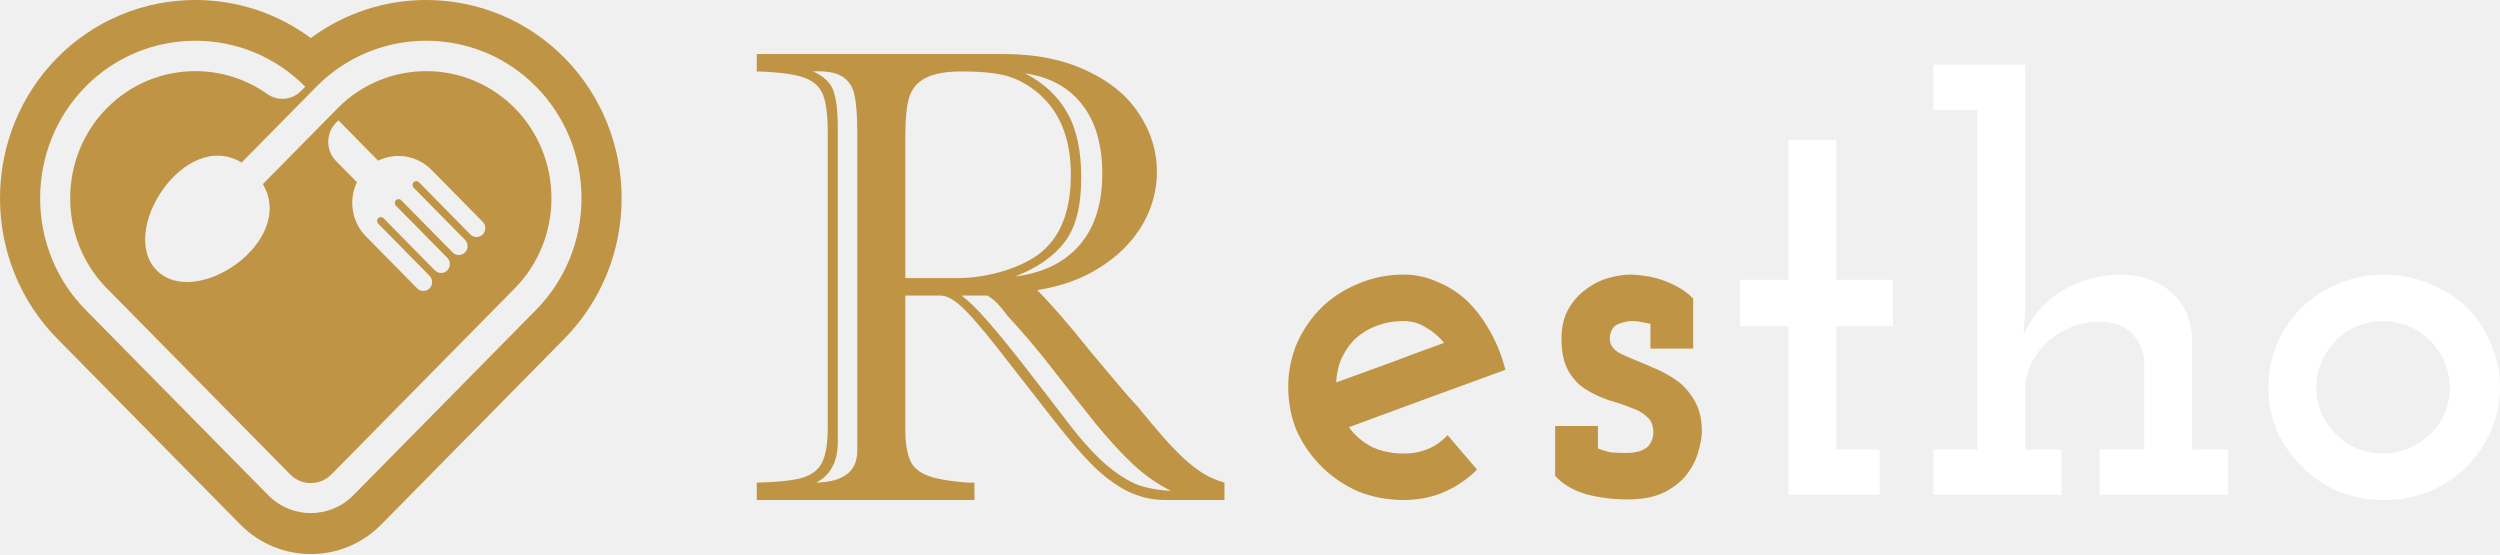
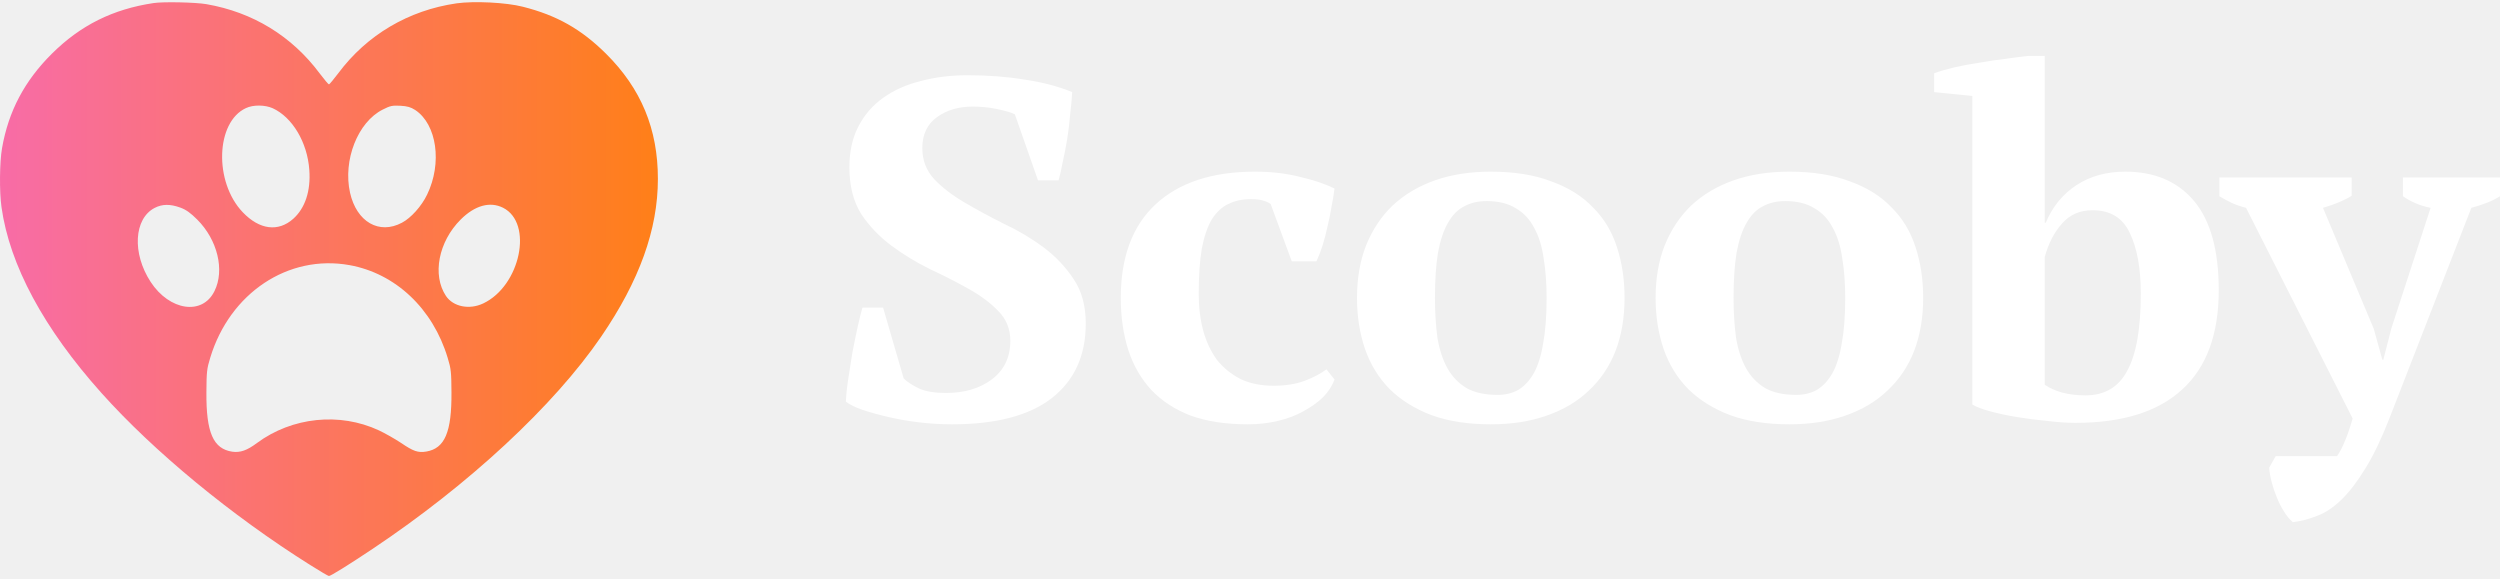
- <svg xmlns="http://www.w3.org/2000/svg" width="185" height="41" viewBox="0 0 185 41" fill="none">
-   <path fill-rule="evenodd" clip-rule="evenodd" d="M19.452 13.625C21.954 17.856 14.476 22.929 11.594 20.004C8.711 17.079 13.71 9.49 17.879 12.03L23.411 6.416C25.574 4.222 28.488 3.014 31.543 3.014C34.597 3.014 37.513 4.222 39.675 6.416C41.837 8.61 43.03 11.568 43.03 14.669C43.03 17.77 41.837 20.727 39.675 22.922L26.15 36.648C24.415 38.409 21.585 38.409 19.85 36.648L6.325 22.921C4.163 20.727 2.97 17.77 2.97 14.668C2.97 11.568 4.163 8.611 6.325 6.416C8.487 4.222 11.403 3.014 14.457 3.014C17.512 3.014 20.426 4.222 22.589 6.416L22.288 6.721C21.606 7.413 20.555 7.508 19.764 6.948C18.218 5.855 16.371 5.264 14.457 5.264C11.992 5.264 9.642 6.242 7.897 8.013C6.154 9.783 5.193 12.169 5.193 14.669C5.193 17.171 6.153 19.556 7.897 21.326L21.478 35.109C22.316 35.959 23.682 35.959 24.52 35.109L38.102 21.327C39.845 19.556 40.806 17.171 40.806 14.67C40.806 12.17 39.846 9.783 38.102 8.014C36.357 6.243 34.007 5.265 31.542 5.265C29.078 5.265 26.726 6.243 24.983 8.014L19.452 13.625ZM27.984 11.891C29.287 11.247 30.867 11.505 31.908 12.546L35.722 16.416C35.974 16.673 35.974 17.091 35.722 17.348C35.469 17.605 35.057 17.604 34.805 17.348L31.001 13.487C30.892 13.377 30.715 13.377 30.607 13.487C30.499 13.597 30.499 13.777 30.607 13.886L34.412 17.747C34.664 18.003 34.665 18.422 34.412 18.678C34.159 18.934 33.747 18.934 33.494 18.678L29.689 14.817C29.582 14.708 29.404 14.707 29.296 14.817C29.187 14.926 29.187 15.107 29.296 15.216L33.1 19.077C33.353 19.333 33.353 19.752 33.1 20.009C32.849 20.264 32.436 20.264 32.183 20.009L28.378 16.148C28.271 16.039 28.092 16.039 27.984 16.148C27.876 16.257 27.876 16.438 27.984 16.548L31.789 20.408C32.042 20.664 32.042 21.083 31.789 21.34C31.536 21.595 31.124 21.595 30.871 21.34L27.058 17.468C26.028 16.414 25.777 14.808 26.412 13.486L24.865 11.915C24.097 11.135 24.097 9.863 24.865 9.083L25.042 8.903L27.984 11.891ZM23 2.817C25.465 0.99 28.448 0 31.543 0C35.384 0.001 39.055 1.525 41.775 4.285C44.493 7.044 46 10.769 46 14.668C46 18.568 44.493 22.292 41.775 25.051L28.212 38.816C25.341 41.728 20.658 41.728 17.788 38.816L4.225 25.052C1.507 22.292 0 18.568 0 14.668C0 10.769 1.507 7.044 4.225 4.285C6.944 1.525 10.616 0.001 14.457 0C17.552 0 20.535 0.99 23 2.817Z" fill="#BF9444" />
-   <path d="M72.108 37H56V35.714C57.503 35.682 58.619 35.566 59.347 35.363C60.075 35.145 60.571 34.763 60.835 34.217C61.114 33.671 61.253 32.814 61.253 31.644V9.8C61.253 8.553 61.137 7.625 60.904 7.017C60.672 6.409 60.192 5.98 59.463 5.731C58.751 5.481 57.596 5.333 56 5.286V4H74.339C76.648 4 78.662 4.405 80.383 5.216C82.118 6.011 83.42 7.079 84.287 8.42C85.171 9.746 85.612 11.18 85.612 12.724C85.612 13.737 85.411 14.727 85.008 15.694C84.605 16.645 84.024 17.51 83.265 18.29C82.505 19.07 81.584 19.74 80.499 20.301C79.43 20.847 78.182 21.237 76.757 21.471C77.826 22.546 79.143 24.067 80.708 26.031L83.009 28.767C83.133 28.908 83.288 29.087 83.474 29.305C83.66 29.508 83.9 29.773 84.195 30.101C84.938 31.005 85.566 31.753 86.077 32.346C86.589 32.923 87.092 33.445 87.588 33.913C88.099 34.381 88.595 34.763 89.076 35.059C89.556 35.34 90.067 35.558 90.61 35.714V37H86.24C85.248 37 84.311 36.782 83.427 36.345C82.544 35.893 81.692 35.261 80.871 34.451C80.065 33.64 79.143 32.572 78.105 31.247L74.851 27.084C73.347 25.119 72.224 23.763 71.48 23.014C70.752 22.25 70.117 21.868 69.574 21.868H66.994V31.785C66.994 32.767 67.118 33.539 67.366 34.1C67.614 34.661 68.156 35.067 68.993 35.316C69.443 35.441 69.993 35.542 70.644 35.62C71.294 35.698 71.782 35.729 72.108 35.714V37ZM61.997 9.613V32.697C61.997 34.162 61.462 35.168 60.393 35.714C62.423 35.667 63.438 34.88 63.438 33.352V9.753C63.438 8.553 63.368 7.648 63.229 7.04C63.105 6.417 62.803 5.957 62.322 5.661C61.857 5.364 61.137 5.24 60.161 5.286C60.966 5.645 61.47 6.12 61.671 6.713C61.888 7.29 61.997 8.257 61.997 9.613ZM66.994 10.034V20.582H70.76C72.03 20.582 73.285 20.379 74.525 19.974C75.765 19.553 76.702 19.03 77.338 18.407C78.608 17.206 79.244 15.374 79.244 12.911C79.244 9.995 78.26 7.851 76.292 6.479C75.594 5.996 74.866 5.676 74.107 5.52C73.347 5.364 72.379 5.286 71.201 5.286C70.008 5.286 69.102 5.45 68.482 5.777C67.877 6.089 67.475 6.573 67.273 7.228C67.087 7.867 66.994 8.802 66.994 10.034ZM73.061 21.868H71.155C71.713 22.289 72.356 22.921 73.084 23.763C73.828 24.605 74.758 25.743 75.873 27.177C76.989 28.612 78.112 30.07 79.244 31.551C80.282 32.876 81.243 33.897 82.126 34.614C83.009 35.316 83.792 35.768 84.473 35.971C85.155 36.174 85.883 36.291 86.658 36.322C85.698 35.854 84.776 35.215 83.892 34.404C83.009 33.578 82.056 32.541 81.033 31.293C80.026 30.03 78.98 28.705 77.895 27.317C76.826 25.93 75.718 24.62 74.572 23.388C74.417 23.17 74.223 22.928 73.991 22.663C73.774 22.383 73.464 22.118 73.061 21.868ZM75.106 20.465C77.183 20.2 78.779 19.42 79.894 18.126C81.01 16.832 81.568 15.078 81.568 12.864C81.568 10.712 81.072 9.005 80.08 7.742C79.089 6.463 77.678 5.692 75.85 5.427C77.245 6.144 78.283 7.111 78.965 8.327C79.662 9.527 80.011 11.133 80.011 13.145C80.011 15.265 79.6 16.855 78.779 17.916C77.973 18.976 76.749 19.826 75.106 20.465Z" fill="#BF9444" />
-   <path d="M103.876 23.758C104.475 23.758 105.016 23.913 105.5 24.225C106.013 24.508 106.469 24.89 106.868 25.371C105.529 25.852 104.19 26.347 102.851 26.856C101.54 27.337 100.215 27.818 98.876 28.299C98.905 27.705 99.019 27.153 99.218 26.644C99.446 26.135 99.731 25.682 100.073 25.286C100.529 24.805 101.07 24.437 101.697 24.182C102.352 23.899 103.079 23.758 103.876 23.758ZM109.304 34.751L107.124 32.204C106.697 32.657 106.213 32.996 105.671 33.223C105.13 33.449 104.532 33.562 103.876 33.562C102.993 33.562 102.195 33.392 101.483 33.053C100.799 32.685 100.244 32.204 99.817 31.61C101.754 30.902 103.677 30.195 105.586 29.488C107.523 28.78 109.46 28.073 111.398 27.365C111.141 26.347 110.771 25.413 110.287 24.564C109.802 23.687 109.247 22.937 108.62 22.315C107.965 21.692 107.224 21.211 106.398 20.872C105.6 20.504 104.76 20.32 103.876 20.32C102.68 20.32 101.554 20.546 100.5 20.999C99.475 21.423 98.577 22.003 97.808 22.739C97.039 23.503 96.426 24.394 95.97 25.413C95.543 26.432 95.329 27.507 95.329 28.639C95.329 29.799 95.543 30.888 95.97 31.907C96.426 32.897 97.039 33.774 97.808 34.538C98.577 35.302 99.475 35.911 100.5 36.363C101.554 36.788 102.68 37 103.876 37C104.959 37 105.956 36.802 106.868 36.406C107.78 36.01 108.592 35.458 109.304 34.751Z" fill="#BF9444" />
-   <path d="M124.868 35.048C125.267 34.51 125.537 33.958 125.68 33.392C125.851 32.826 125.936 32.345 125.936 31.949C125.936 31.072 125.78 30.351 125.466 29.785C125.153 29.191 124.754 28.695 124.27 28.299C123.785 27.931 123.258 27.62 122.688 27.365C122.119 27.111 121.592 26.884 121.107 26.686C120.594 26.488 120.153 26.29 119.782 26.092C119.412 25.866 119.198 25.583 119.141 25.243C119.113 25.017 119.127 24.819 119.184 24.649C119.241 24.451 119.341 24.281 119.483 24.14C119.626 24.027 119.811 23.942 120.039 23.885C120.267 23.8 120.537 23.758 120.851 23.758C121.079 23.758 121.292 23.786 121.492 23.843C121.691 23.871 121.905 23.913 122.133 23.97V25.795H125.295V22.102C124.982 21.763 124.611 21.48 124.184 21.254C123.785 21.027 123.372 20.843 122.945 20.702C122.517 20.56 122.09 20.461 121.663 20.405C121.264 20.348 120.922 20.32 120.637 20.32C120.153 20.32 119.611 20.405 119.013 20.575C118.415 20.744 117.859 21.027 117.346 21.423C116.834 21.791 116.406 22.272 116.064 22.866C115.722 23.461 115.552 24.196 115.552 25.073C115.552 26.064 115.722 26.856 116.064 27.45C116.406 28.044 116.834 28.497 117.346 28.808C117.888 29.148 118.458 29.417 119.056 29.615C119.654 29.785 120.195 29.969 120.68 30.167C121.193 30.336 121.592 30.563 121.876 30.846C122.19 31.1 122.346 31.482 122.346 31.992C122.346 32.275 122.29 32.515 122.176 32.713C122.09 32.883 121.976 33.025 121.834 33.138C121.634 33.279 121.406 33.378 121.15 33.435C120.922 33.491 120.694 33.52 120.466 33.52C119.982 33.52 119.569 33.505 119.227 33.477C118.913 33.421 118.586 33.322 118.244 33.18V31.525H115.081V35.217C115.651 35.84 116.42 36.293 117.389 36.576C118.358 36.83 119.369 36.958 120.423 36.958C121.563 36.958 122.489 36.774 123.201 36.406C123.913 36.038 124.469 35.585 124.868 35.048Z" fill="#BF9444" />
-   <path d="M139.1 36.618V33.265H135.895V24.14H140.083V20.702H135.895V10.346H132.348V20.702H128.758V24.14H132.348V36.618H139.1Z" fill="white" />
-   <path d="M152.56 36.618V33.265H149.868V28.893C149.868 28.158 150.025 27.479 150.338 26.856C150.651 26.234 151.065 25.696 151.577 25.243C152.09 24.791 152.674 24.437 153.33 24.182C154.013 23.927 154.726 23.8 155.466 23.8C156.549 23.857 157.332 24.168 157.817 24.734C158.33 25.272 158.614 25.922 158.671 26.686V33.265H155.381V36.618H164.868V33.265H162.219V25.073C162.162 23.659 161.649 22.513 160.68 21.636C159.711 20.758 158.387 20.32 156.706 20.32C155.082 20.405 153.671 20.829 152.475 21.593C151.278 22.329 150.367 23.39 149.74 24.776L149.868 22.866V4.786H143.073V8.139H146.321V33.265H143.073V36.618H152.56Z" fill="white" />
-   <path d="M182.521 34.538C183.291 33.774 183.889 32.897 184.316 31.907C184.772 30.888 185 29.799 185 28.639C185 27.507 184.772 26.432 184.316 25.413C183.889 24.394 183.291 23.503 182.521 22.739C181.752 22.003 180.84 21.423 179.786 20.999C178.732 20.546 177.607 20.32 176.41 20.32C175.213 20.32 174.088 20.546 173.034 20.999C172.008 21.423 171.111 22.003 170.342 22.739C169.572 23.503 168.96 24.394 168.504 25.413C168.077 26.432 167.863 27.507 167.863 28.639C167.863 29.827 168.077 30.916 168.504 31.907C168.96 32.897 169.572 33.774 170.342 34.538C171.111 35.302 172.008 35.911 173.034 36.363C174.088 36.788 175.213 37 176.41 37C177.607 37 178.732 36.788 179.786 36.363C180.84 35.911 181.752 35.302 182.521 34.538ZM172.863 32.119C172.407 31.695 172.051 31.185 171.795 30.591C171.538 29.997 171.41 29.36 171.41 28.681C171.41 28.002 171.538 27.365 171.795 26.771C172.051 26.177 172.407 25.654 172.863 25.201C173.29 24.748 173.803 24.394 174.402 24.14C175 23.885 175.641 23.758 176.325 23.758C177.008 23.758 177.649 23.885 178.248 24.14C178.846 24.394 179.373 24.748 179.829 25.201C180.285 25.654 180.641 26.177 180.897 26.771C181.154 27.365 181.282 28.002 181.282 28.681C181.282 29.36 181.154 29.997 180.897 30.591C180.641 31.185 180.285 31.695 179.829 32.119C179.373 32.572 178.846 32.925 178.248 33.18C177.649 33.435 177.008 33.562 176.325 33.562C175.641 33.562 175 33.435 174.402 33.18C173.803 32.925 173.29 32.572 172.863 32.119Z" fill="white" />
+ <svg xmlns="http://www.w3.org/2000/svg" width="160" height="37" viewBox="0 0 160 37" fill="none">
+   <g clip-path="url(#clip0_2280_4)">
+     <path d="M9.824 0.197C7.218 0.588 5.157 1.615 3.323 3.434C1.569 5.175 0.543 7.116 0.13 9.483C-0.028 10.38 -0.045 12.268 0.095 13.252C0.613 16.959 2.797 21.024 6.499 25.158C9.841 28.891 14.797 32.982 19.85 36.159C20.464 36.55 21.008 36.864 21.052 36.864C21.166 36.864 22.289 36.167 23.868 35.114C30.026 30.997 35.447 25.967 38.474 21.546C40.921 17.969 42.105 14.688 42.105 11.45C42.105 8.256 41.035 5.671 38.781 3.434C37.193 1.859 35.631 0.98 33.465 0.432C32.386 0.153 30.333 0.058 29.219 0.214C26.149 0.658 23.482 2.233 21.657 4.679C21.359 5.071 21.087 5.401 21.052 5.401C21.017 5.401 20.754 5.088 20.464 4.705C18.675 2.303 16.175 0.78 13.21 0.266C12.499 0.145 10.429 0.101 9.824 0.197ZM17.447 6.924C18.71 7.499 19.675 9.109 19.797 10.884C19.894 12.225 19.526 13.321 18.771 14C17.806 14.862 16.605 14.705 15.534 13.582C13.683 11.642 13.806 7.803 15.745 6.916C16.21 6.698 16.955 6.707 17.447 6.924ZM26.57 7.038C27.956 7.951 28.315 10.441 27.333 12.46C26.982 13.191 26.306 13.948 25.728 14.252C24.263 15.036 22.824 14.2 22.403 12.338C21.938 10.258 22.894 7.812 24.499 7.011C24.973 6.768 25.113 6.742 25.622 6.768C26.078 6.794 26.28 6.855 26.57 7.038ZM11.543 13.287C11.92 13.426 12.192 13.626 12.622 14.052C13.92 15.349 14.394 17.29 13.727 18.63C12.955 20.206 10.85 19.892 9.639 18.038C8.446 16.211 8.569 13.991 9.902 13.304C10.394 13.052 10.894 13.052 11.543 13.287ZM32.193 13.295C34.149 14.279 33.307 18.299 30.921 19.422C30.035 19.84 29.008 19.631 28.543 18.944C27.649 17.603 28.061 15.471 29.482 14.052C30.386 13.147 31.359 12.877 32.193 13.295ZM22.368 16.968C25.315 17.499 27.701 19.753 28.649 22.895C28.868 23.6 28.886 23.817 28.894 25.114C28.912 27.664 28.465 28.7 27.28 28.9C26.754 28.987 26.456 28.883 25.675 28.352C25.28 28.091 24.64 27.725 24.245 27.542C21.745 26.376 18.692 26.689 16.447 28.352C15.806 28.83 15.376 28.978 14.868 28.909C13.648 28.726 13.192 27.69 13.21 25.114C13.218 23.817 13.236 23.6 13.455 22.895C14.71 18.752 18.447 16.263 22.368 16.968Z" fill="url(#paint0_linear_2280_4)" />
+   </g>
+   <path d="M57.837 24.224C58.073 24.45 58.406 24.666 58.835 24.872C59.264 25.057 59.833 25.15 60.541 25.15C61.721 25.15 62.697 24.862 63.47 24.286C64.264 23.689 64.661 22.866 64.661 21.817C64.661 21.056 64.403 20.418 63.888 19.904C63.395 19.39 62.762 18.917 61.989 18.485C61.217 18.053 60.391 17.631 59.511 17.22C58.631 16.788 57.805 16.284 57.032 15.708C56.26 15.132 55.616 14.453 55.101 13.671C54.608 12.869 54.361 11.881 54.361 10.709C54.361 9.701 54.554 8.826 54.94 8.086C55.327 7.345 55.852 6.739 56.518 6.265C57.204 5.772 58.009 5.412 58.932 5.185C59.854 4.939 60.852 4.815 61.925 4.815C63.234 4.815 64.446 4.908 65.562 5.093C66.699 5.257 67.719 5.525 68.62 5.895C68.598 6.307 68.555 6.78 68.491 7.315C68.448 7.849 68.384 8.384 68.298 8.919C68.212 9.433 68.115 9.927 68.008 10.4C67.922 10.853 67.837 11.233 67.751 11.542H66.431L64.951 7.315C64.693 7.191 64.307 7.078 63.792 6.975C63.298 6.872 62.783 6.821 62.247 6.821C61.346 6.821 60.584 7.047 59.962 7.5C59.339 7.952 59.028 8.611 59.028 9.475C59.028 10.256 59.286 10.925 59.801 11.48C60.316 12.015 60.959 12.509 61.732 12.961C62.504 13.414 63.341 13.867 64.242 14.319C65.165 14.751 66.013 15.255 66.785 15.831C67.558 16.407 68.201 17.086 68.716 17.868C69.231 18.629 69.489 19.575 69.489 20.706C69.489 22.764 68.759 24.358 67.3 25.489C65.862 26.6 63.738 27.156 60.927 27.156C60.24 27.156 59.543 27.114 58.835 27.032C58.148 26.95 57.494 26.837 56.872 26.693C56.249 26.549 55.691 26.394 55.198 26.23C54.726 26.065 54.372 25.89 54.136 25.705C54.157 25.232 54.211 24.728 54.297 24.193C54.383 23.638 54.468 23.093 54.554 22.558C54.661 22.002 54.769 21.478 54.876 20.984C54.983 20.49 55.091 20.058 55.198 19.688H56.518L57.837 24.224Z" fill="white" />
+   <path d="M85.409 24.286C85.259 24.697 85.012 25.078 84.669 25.428C84.325 25.757 83.907 26.055 83.413 26.322C82.941 26.59 82.394 26.796 81.772 26.94C81.171 27.084 80.538 27.156 79.873 27.156C78.457 27.156 77.233 26.97 76.204 26.6C75.195 26.209 74.358 25.664 73.693 24.965C73.028 24.245 72.534 23.391 72.212 22.404C71.891 21.396 71.73 20.285 71.73 19.071C71.73 16.459 72.47 14.463 73.95 13.085C75.452 11.686 77.577 10.986 80.323 10.986C81.375 10.986 82.34 11.1 83.22 11.326C84.1 11.532 84.829 11.778 85.409 12.066C85.366 12.416 85.302 12.807 85.216 13.239C85.151 13.65 85.066 14.072 84.958 14.504C84.872 14.916 84.765 15.327 84.636 15.739C84.508 16.129 84.379 16.459 84.25 16.726H82.673L81.321 13.054C81.171 12.951 81.01 12.879 80.838 12.838C80.667 12.776 80.409 12.745 80.066 12.745C79.508 12.745 79.025 12.848 78.618 13.054C78.21 13.239 77.856 13.568 77.555 14.041C77.276 14.514 77.062 15.142 76.912 15.924C76.783 16.705 76.718 17.672 76.718 18.824C76.718 19.668 76.815 20.449 77.008 21.169C77.201 21.869 77.491 22.486 77.877 23.021C78.285 23.535 78.789 23.946 79.39 24.255C79.991 24.543 80.699 24.687 81.514 24.687C82.265 24.687 82.92 24.584 83.478 24.378C84.035 24.173 84.508 23.926 84.894 23.638L85.409 24.286Z" fill="white" />
+   <path d="M86.848 19.071C86.848 17.816 87.042 16.695 87.428 15.708C87.835 14.7 88.404 13.846 89.134 13.146C89.885 12.447 90.786 11.912 91.837 11.542C92.889 11.172 94.08 10.986 95.41 10.986C96.912 10.986 98.2 11.192 99.272 11.604C100.367 11.995 101.257 12.55 101.944 13.27C102.652 13.969 103.167 14.823 103.489 15.831C103.811 16.819 103.972 17.898 103.972 19.071C103.972 20.326 103.779 21.457 103.392 22.465C103.006 23.453 102.438 24.296 101.686 24.996C100.957 25.695 100.056 26.23 98.983 26.6C97.931 26.97 96.74 27.156 95.41 27.156C93.951 27.156 92.685 26.96 91.612 26.569C90.539 26.158 89.649 25.602 88.941 24.903C88.233 24.183 87.707 23.329 87.363 22.342C87.02 21.334 86.848 20.244 86.848 19.071ZM91.837 19.071C91.837 19.997 91.891 20.85 91.998 21.632C92.127 22.393 92.342 23.041 92.642 23.576C92.942 24.111 93.35 24.533 93.865 24.841C94.38 25.129 95.045 25.273 95.861 25.273C96.333 25.273 96.762 25.17 97.148 24.965C97.534 24.738 97.867 24.389 98.146 23.916C98.425 23.422 98.629 22.784 98.757 22.002C98.908 21.2 98.983 20.223 98.983 19.071C98.983 18.125 98.918 17.271 98.79 16.51C98.682 15.749 98.479 15.101 98.178 14.566C97.899 14.031 97.513 13.62 97.019 13.332C96.526 13.023 95.904 12.869 95.153 12.869C94.595 12.869 94.112 12.982 93.704 13.208C93.296 13.414 92.953 13.764 92.674 14.257C92.395 14.73 92.181 15.368 92.031 16.171C91.902 16.952 91.837 17.919 91.837 19.071Z" fill="white" />
+   <path d="M105.959 19.071C105.959 17.816 106.152 16.695 106.539 15.708C106.946 14.7 107.515 13.846 108.245 13.146C108.996 12.447 109.897 11.912 110.948 11.542C112 11.172 113.191 10.986 114.521 10.986C116.023 10.986 117.31 11.192 118.383 11.604C119.478 11.995 120.368 12.55 121.055 13.27C121.763 13.969 122.278 14.823 122.6 15.831C122.922 16.819 123.083 17.898 123.083 19.071C123.083 20.326 122.889 21.457 122.503 22.465C122.117 23.453 121.548 24.296 120.797 24.996C120.068 25.695 119.167 26.23 118.094 26.6C117.042 26.97 115.851 27.156 114.521 27.156C113.062 27.156 111.796 26.96 110.723 26.569C109.65 26.158 108.76 25.602 108.051 24.903C107.343 24.183 106.818 23.329 106.474 22.342C106.131 21.334 105.959 20.244 105.959 19.071ZM110.948 19.071C110.948 19.997 111.002 20.85 111.109 21.632C111.238 22.393 111.452 23.041 111.753 23.576C112.053 24.111 112.461 24.533 112.976 24.841C113.491 25.129 114.156 25.273 114.972 25.273C115.444 25.273 115.873 25.17 116.259 24.965C116.645 24.738 116.978 24.389 117.257 23.916C117.536 23.422 117.74 22.784 117.868 22.002C118.019 21.2 118.094 20.223 118.094 19.071C118.094 18.125 118.029 17.271 117.901 16.51C117.793 15.749 117.589 15.101 117.289 14.566C117.01 14.031 116.624 13.62 116.13 13.332C115.637 13.023 115.014 12.869 114.263 12.869C113.706 12.869 113.223 12.982 112.815 13.208C112.407 13.414 112.064 13.764 111.785 14.257C111.506 14.73 111.292 15.368 111.141 16.171C111.013 16.952 110.948 17.919 110.948 19.071Z" fill="white" />
+   <path d="M126.229 6.142L123.783 5.895V4.692C124.104 4.568 124.523 4.445 125.038 4.321C125.574 4.198 126.122 4.095 126.679 4.013C127.259 3.91 127.817 3.828 128.353 3.766C128.911 3.684 129.383 3.622 129.769 3.581H130.864V14.257H130.928C131.357 13.229 132.012 12.427 132.891 11.851C133.771 11.274 134.812 10.986 136.014 10.986C137.902 10.986 139.372 11.614 140.423 12.869C141.475 14.124 142 16.026 142 18.577C142 21.396 141.217 23.514 139.651 24.934C138.106 26.353 135.831 27.063 132.827 27.063C132.291 27.063 131.69 27.022 131.025 26.94C130.359 26.878 129.716 26.796 129.093 26.693C128.471 26.59 127.892 26.466 127.355 26.322C126.84 26.178 126.465 26.034 126.229 25.89V6.142ZM133.921 13.455C133.106 13.455 132.452 13.743 131.958 14.319C131.465 14.874 131.1 15.584 130.864 16.448V24.625C131.164 24.831 131.529 24.996 131.958 25.119C132.409 25.242 132.913 25.304 133.471 25.304C134.694 25.304 135.584 24.78 136.142 23.73C136.722 22.681 137.011 21.036 137.011 18.793C137.011 17.168 136.775 15.872 136.303 14.905C135.853 13.938 135.059 13.455 133.921 13.455Z" fill="white" />
+   <path d="M143.746 13.301C143.424 13.219 143.124 13.116 142.845 12.992C142.587 12.869 142.319 12.725 142.04 12.56V11.357H150.505V12.529C150.055 12.817 149.443 13.075 148.671 13.301L151.922 21.046L152.469 23.021H152.533L153.048 21.015L155.559 13.301C154.915 13.177 154.325 12.931 153.788 12.56V11.357H160V12.56C159.55 12.848 158.938 13.095 158.166 13.301L152.919 26.785C152.404 28.102 151.889 29.172 151.374 29.994C150.859 30.838 150.344 31.506 149.829 32C149.314 32.494 148.799 32.833 148.284 33.018C147.769 33.224 147.254 33.358 146.74 33.419C146.525 33.234 146.332 32.998 146.16 32.71C145.988 32.442 145.838 32.144 145.71 31.815C145.581 31.506 145.473 31.188 145.388 30.858C145.302 30.529 145.248 30.221 145.227 29.933L145.645 29.192H149.572C149.765 28.904 149.926 28.596 150.055 28.266C150.205 27.937 150.377 27.444 150.57 26.785L143.746 13.301Z" fill="white" />
+   <defs>
+     <linearGradient id="paint0_linear_2280_4" x1="0" y1="18.501" x2="42.105" y2="18.501" gradientUnits="userSpaceOnUse">
+       <stop stop-color="#F86CA7" />
+       <stop offset="1" stop-color="#FF7F18" />
+     </linearGradient>
+     <clipPath id="clip0_2280_4">
+       <rect width="42.105" height="37" fill="white" />
+     </clipPath>
+   </defs>
</svg>
